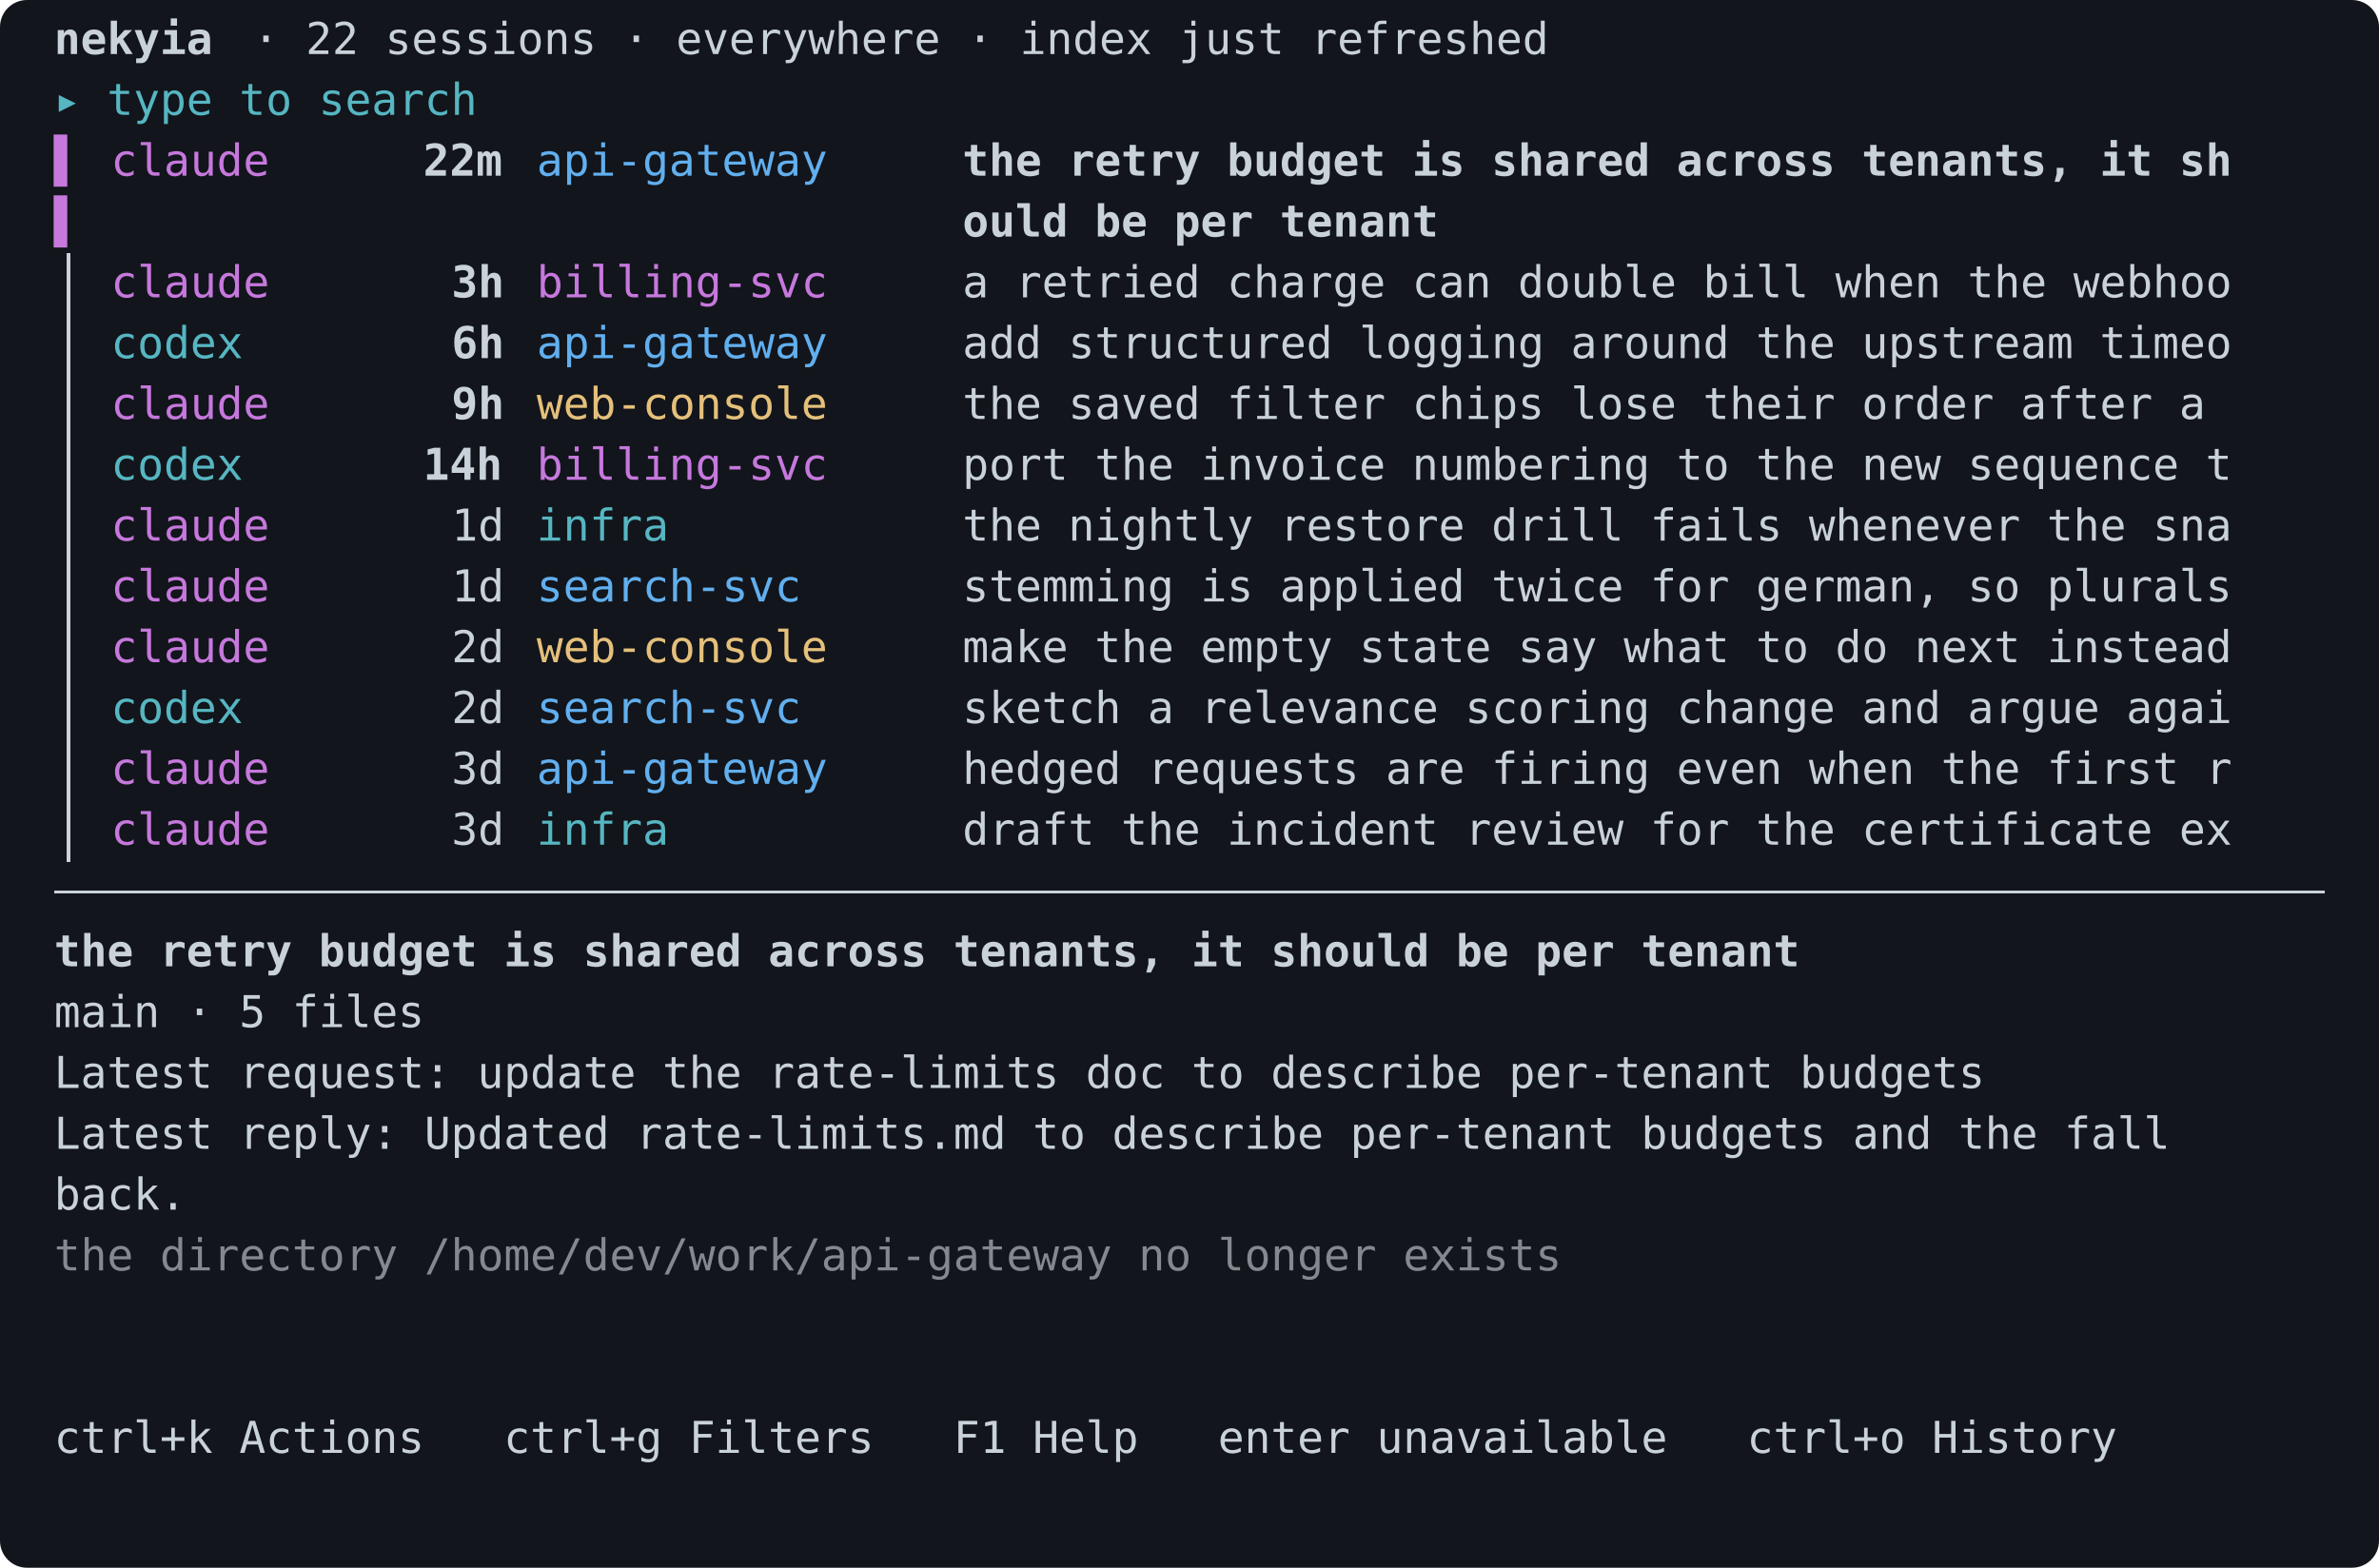
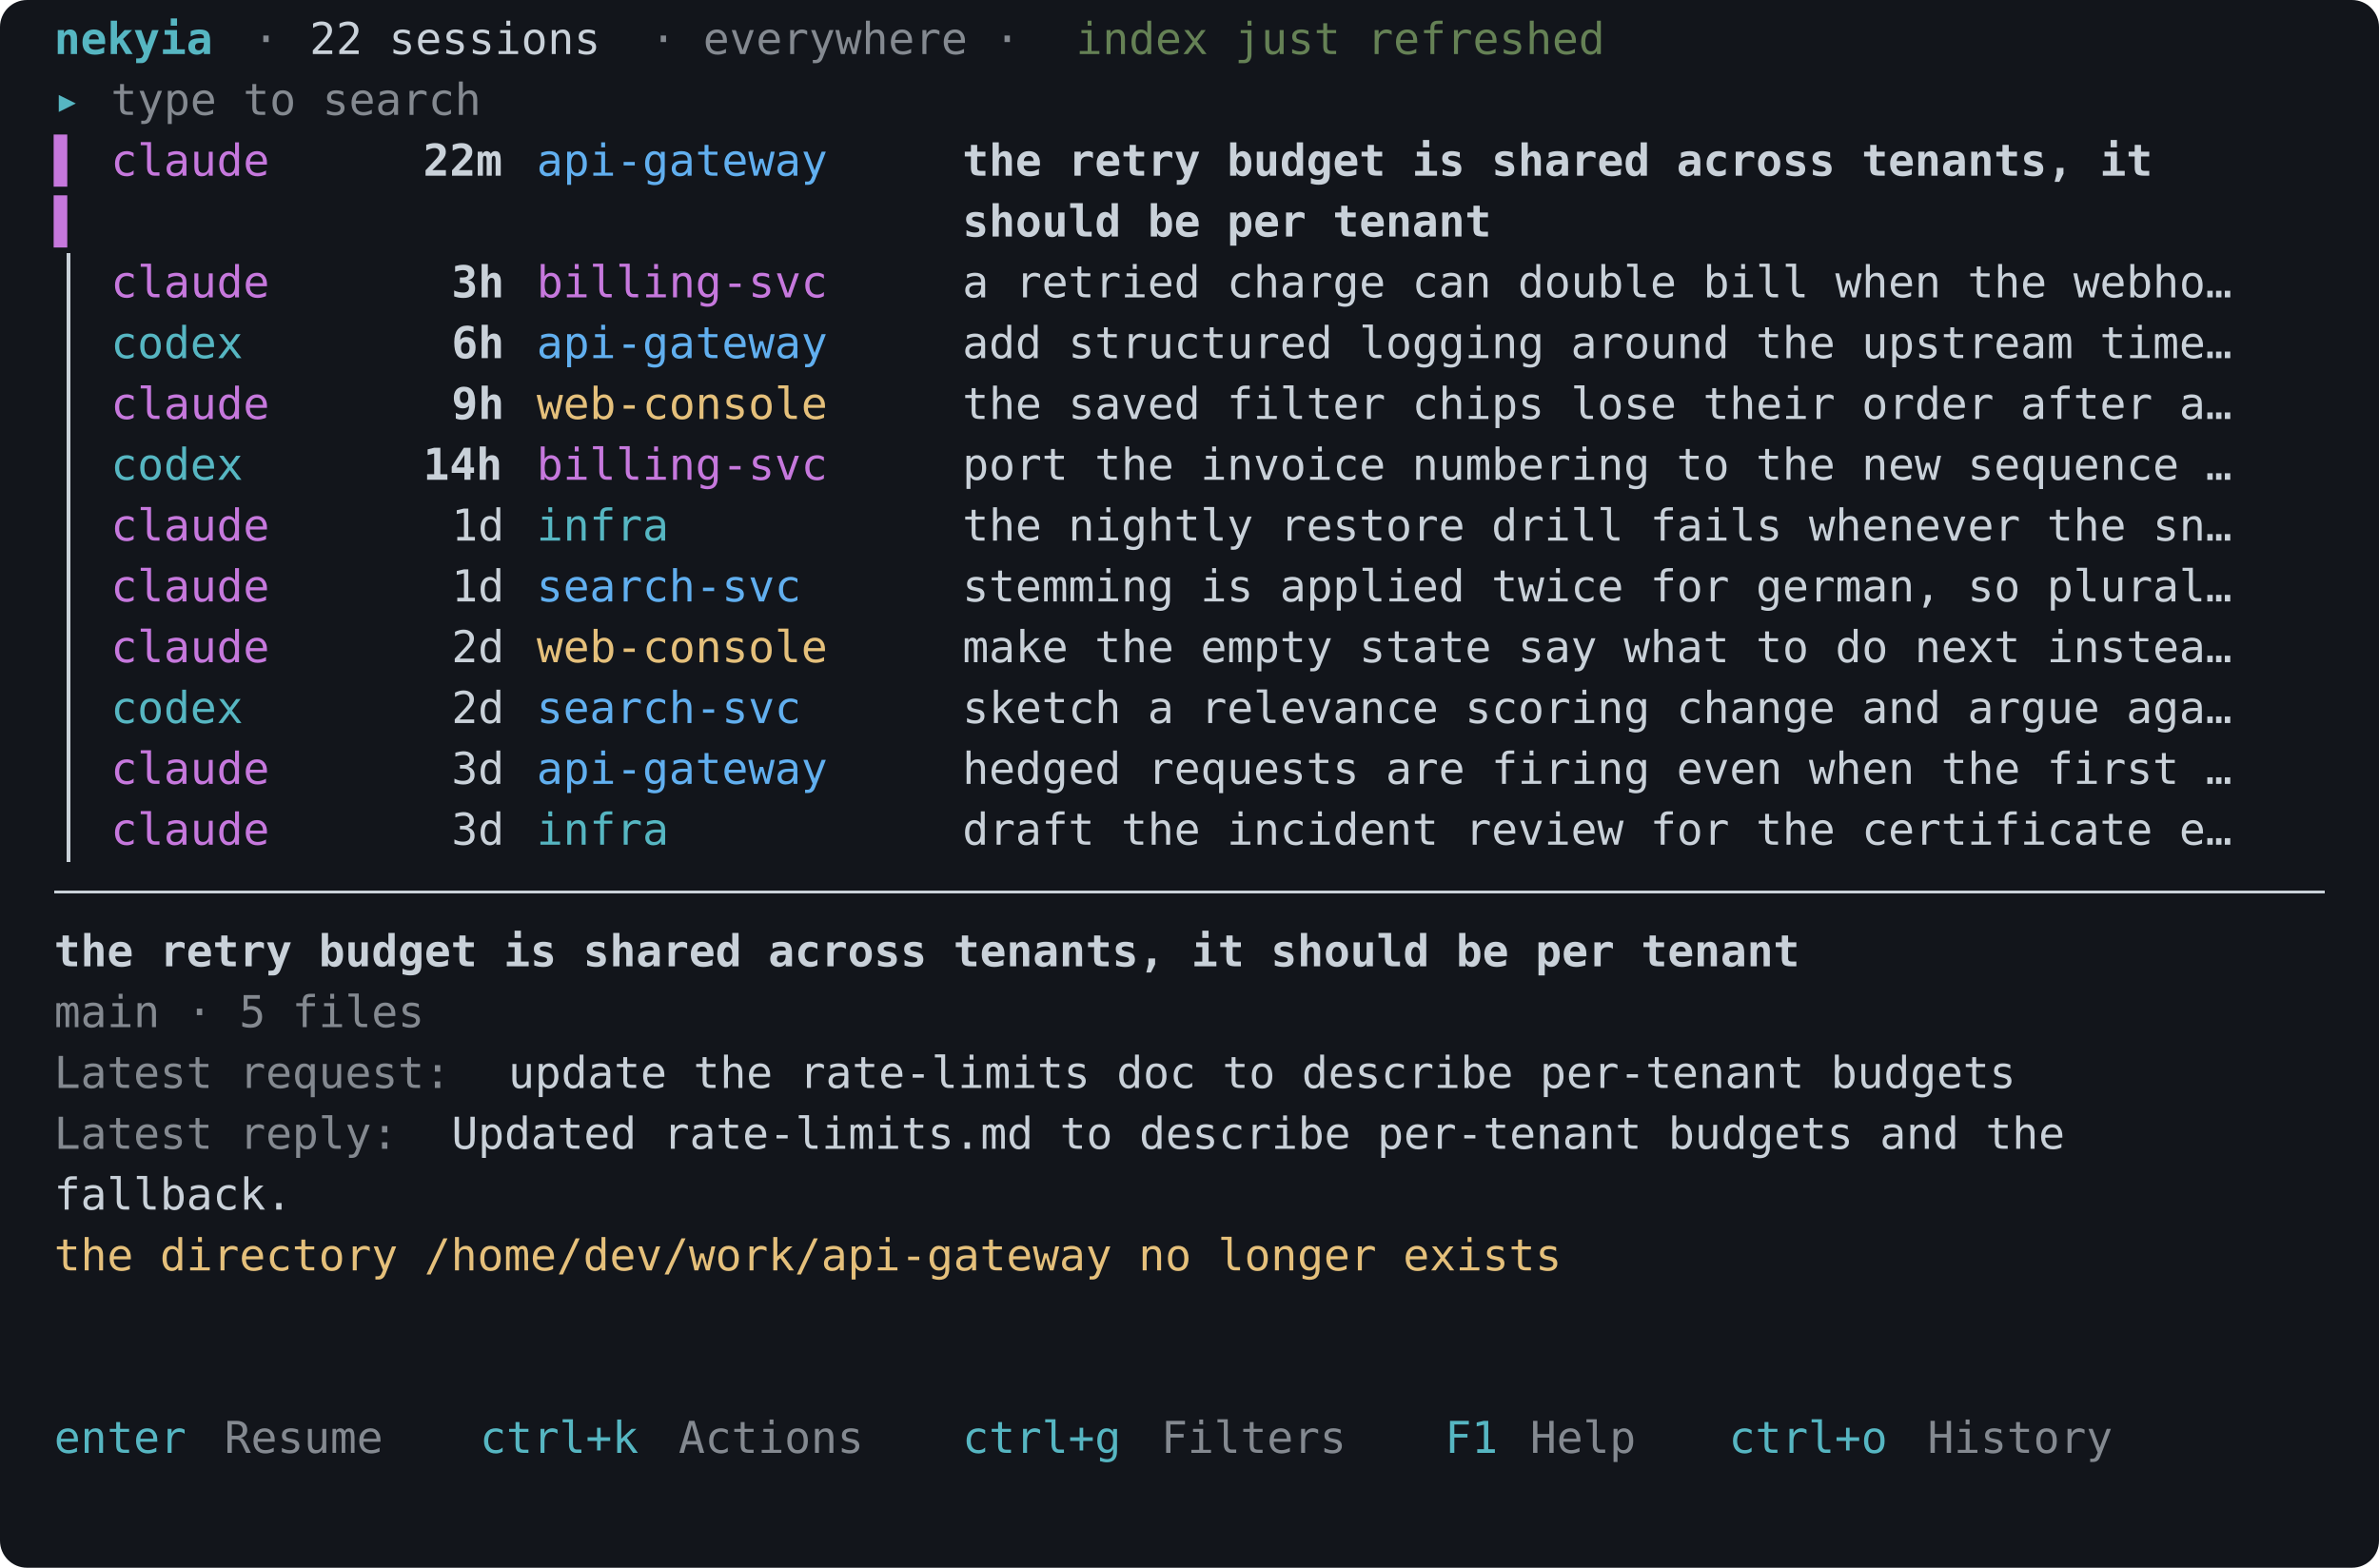
<svg xmlns="http://www.w3.org/2000/svg" width="704" height="464" viewBox="0 0 704 464" font-family="ui-monospace, SFMono-Regular, Menlo, Consolas, 'DejaVu Sans Mono', monospace" font-size="13">
  <rect width="704" height="464" rx="8" fill="#12151b" />
-   <text x="16.0" y="16.0" fill="#c9d1d9" font-weight="600" textLength="50.4" lengthAdjust="spacingAndGlyphs" xml:space="preserve">nekyia</text>
-   <text x="74.8" y="16.0" fill="#c9d1d9" textLength="411.6" lengthAdjust="spacingAndGlyphs" xml:space="preserve">· 22 sessions · everywhere · index just refreshed</text>
-   <text x="16.0" y="34.0" fill="#56b6c2" textLength="134.4" lengthAdjust="spacingAndGlyphs" xml:space="preserve">▸ type to search</text>
+   <text x="16.0" y="16.0" fill="#56b6c2" font-weight="600" textLength="50.4" lengthAdjust="spacingAndGlyphs" xml:space="preserve">nekyia</text>
+   <text x="74.8" y="16.0" fill="#c9d1d9" opacity="0.62" textLength="8.4" lengthAdjust="spacingAndGlyphs" xml:space="preserve">·</text>
+   <text x="91.6" y="16.0" fill="#c9d1d9" textLength="92.4" lengthAdjust="spacingAndGlyphs" xml:space="preserve">22 sessions</text>
+   <text x="192.4" y="16.0" fill="#c9d1d9" opacity="0.62" textLength="117.6" lengthAdjust="spacingAndGlyphs" xml:space="preserve">· everywhere ·</text>
+   <text x="318.4" y="16.0" fill="#98c379" opacity="0.62" textLength="168.0" lengthAdjust="spacingAndGlyphs" xml:space="preserve">index just refreshed</text>
+   <text x="16.0" y="34.0" fill="#56b6c2" font-weight="600" textLength="8.4" lengthAdjust="spacingAndGlyphs" xml:space="preserve">▸</text>
+   <text x="32.8" y="34.0" fill="#c9d1d9" opacity="0.62" textLength="117.6" lengthAdjust="spacingAndGlyphs" xml:space="preserve">type to search</text>
  <text x="16.0" y="52.0" fill="#c678dd" textLength="8.4" lengthAdjust="spacingAndGlyphs" xml:space="preserve">▌</text>
  <text x="32.8" y="52.0" fill="#c678dd" textLength="50.4" lengthAdjust="spacingAndGlyphs" xml:space="preserve">claude</text>
  <text x="125.2" y="52.0" fill="#c9d1d9" font-weight="600" textLength="25.2" lengthAdjust="spacingAndGlyphs" xml:space="preserve">22m</text>
  <text x="158.8" y="52.0" fill="#61afef" textLength="92.4" lengthAdjust="spacingAndGlyphs" xml:space="preserve">api-gateway</text>
-   <text x="284.8" y="52.0" fill="#c9d1d9" font-weight="600" textLength="403.2" lengthAdjust="spacingAndGlyphs" xml:space="preserve">the retry budget is shared across tenants, it sh</text>
+   <text x="284.8" y="52.0" fill="#c9d1d9" font-weight="600" textLength="378.0" lengthAdjust="spacingAndGlyphs" xml:space="preserve">the retry budget is shared across tenants, it</text>
  <text x="16.0" y="70.0" fill="#c678dd" textLength="8.4" lengthAdjust="spacingAndGlyphs" xml:space="preserve">▌</text>
-   <text x="284.8" y="70.0" fill="#c9d1d9" font-weight="600" textLength="151.2" lengthAdjust="spacingAndGlyphs" xml:space="preserve">ould be per tenant</text>
+   <text x="284.8" y="70.0" fill="#c9d1d9" font-weight="600" textLength="168.0" lengthAdjust="spacingAndGlyphs" xml:space="preserve">should be per tenant</text>
  <line x1="20.2" y1="75.0" x2="20.2" y2="84.0" stroke="#c9d1d9" stroke-width="1" shape-rendering="crispEdges" />
  <line x1="20.2" y1="84.0" x2="20.2" y2="93.0" stroke="#c9d1d9" stroke-width="1" shape-rendering="crispEdges" />
  <text x="32.8" y="88.0" fill="#c678dd" textLength="50.4" lengthAdjust="spacingAndGlyphs" xml:space="preserve">claude</text>
  <text x="133.6" y="88.0" fill="#c9d1d9" font-weight="600" textLength="16.8" lengthAdjust="spacingAndGlyphs" xml:space="preserve">3h</text>
  <text x="158.8" y="88.0" fill="#c678dd" textLength="92.4" lengthAdjust="spacingAndGlyphs" xml:space="preserve">billing-svc</text>
-   <text x="284.8" y="88.0" fill="#c9d1d9" textLength="403.2" lengthAdjust="spacingAndGlyphs" xml:space="preserve">a retried charge can double bill when the webhoo</text>
+   <text x="284.8" y="88.0" fill="#c9d1d9" textLength="403.2" lengthAdjust="spacingAndGlyphs" xml:space="preserve">a retried charge can double bill when the webho…</text>
  <line x1="20.2" y1="93.0" x2="20.2" y2="102.0" stroke="#c9d1d9" stroke-width="1" shape-rendering="crispEdges" />
  <line x1="20.2" y1="102.0" x2="20.2" y2="111.0" stroke="#c9d1d9" stroke-width="1" shape-rendering="crispEdges" />
  <text x="32.8" y="106.0" fill="#56b6c2" textLength="42.0" lengthAdjust="spacingAndGlyphs" xml:space="preserve">codex</text>
  <text x="133.6" y="106.0" fill="#c9d1d9" font-weight="600" textLength="16.8" lengthAdjust="spacingAndGlyphs" xml:space="preserve">6h</text>
  <text x="158.8" y="106.0" fill="#61afef" textLength="92.4" lengthAdjust="spacingAndGlyphs" xml:space="preserve">api-gateway</text>
-   <text x="284.8" y="106.0" fill="#c9d1d9" textLength="403.2" lengthAdjust="spacingAndGlyphs" xml:space="preserve">add structured logging around the upstream timeo</text>
+   <text x="284.8" y="106.0" fill="#c9d1d9" textLength="403.2" lengthAdjust="spacingAndGlyphs" xml:space="preserve">add structured logging around the upstream time…</text>
  <line x1="20.2" y1="111.0" x2="20.2" y2="120.0" stroke="#c9d1d9" stroke-width="1" shape-rendering="crispEdges" />
  <line x1="20.2" y1="120.0" x2="20.2" y2="129.0" stroke="#c9d1d9" stroke-width="1" shape-rendering="crispEdges" />
  <text x="32.8" y="124.0" fill="#c678dd" textLength="50.4" lengthAdjust="spacingAndGlyphs" xml:space="preserve">claude</text>
  <text x="133.6" y="124.0" fill="#c9d1d9" font-weight="600" textLength="16.8" lengthAdjust="spacingAndGlyphs" xml:space="preserve">9h</text>
  <text x="158.8" y="124.0" fill="#e5c07b" textLength="92.4" lengthAdjust="spacingAndGlyphs" xml:space="preserve">web-console</text>
-   <text x="284.8" y="124.0" fill="#c9d1d9" textLength="394.8" lengthAdjust="spacingAndGlyphs" xml:space="preserve">the saved filter chips lose their order after a</text>
+   <text x="284.8" y="124.0" fill="#c9d1d9" textLength="403.2" lengthAdjust="spacingAndGlyphs" xml:space="preserve">the saved filter chips lose their order after a…</text>
  <line x1="20.2" y1="129.0" x2="20.2" y2="138.0" stroke="#c9d1d9" stroke-width="1" shape-rendering="crispEdges" />
  <line x1="20.2" y1="138.0" x2="20.2" y2="147.0" stroke="#c9d1d9" stroke-width="1" shape-rendering="crispEdges" />
  <text x="32.8" y="142.0" fill="#56b6c2" textLength="42.0" lengthAdjust="spacingAndGlyphs" xml:space="preserve">codex</text>
  <text x="125.2" y="142.0" fill="#c9d1d9" font-weight="600" textLength="25.2" lengthAdjust="spacingAndGlyphs" xml:space="preserve">14h</text>
  <text x="158.8" y="142.0" fill="#c678dd" textLength="92.4" lengthAdjust="spacingAndGlyphs" xml:space="preserve">billing-svc</text>
-   <text x="284.8" y="142.0" fill="#c9d1d9" textLength="403.2" lengthAdjust="spacingAndGlyphs" xml:space="preserve">port the invoice numbering to the new sequence t</text>
+   <text x="284.8" y="142.0" fill="#c9d1d9" textLength="403.2" lengthAdjust="spacingAndGlyphs" xml:space="preserve">port the invoice numbering to the new sequence …</text>
  <line x1="20.2" y1="147.0" x2="20.2" y2="156.0" stroke="#c9d1d9" stroke-width="1" shape-rendering="crispEdges" />
  <line x1="20.2" y1="156.0" x2="20.2" y2="165.0" stroke="#c9d1d9" stroke-width="1" shape-rendering="crispEdges" />
  <text x="32.8" y="160.0" fill="#c678dd" textLength="50.4" lengthAdjust="spacingAndGlyphs" xml:space="preserve">claude</text>
  <text x="133.6" y="160.0" fill="#c9d1d9" textLength="16.8" lengthAdjust="spacingAndGlyphs" xml:space="preserve">1d</text>
  <text x="158.8" y="160.0" fill="#56b6c2" textLength="42.0" lengthAdjust="spacingAndGlyphs" xml:space="preserve">infra</text>
-   <text x="284.8" y="160.0" fill="#c9d1d9" textLength="403.2" lengthAdjust="spacingAndGlyphs" xml:space="preserve">the nightly restore drill fails whenever the sna</text>
+   <text x="284.8" y="160.0" fill="#c9d1d9" textLength="403.2" lengthAdjust="spacingAndGlyphs" xml:space="preserve">the nightly restore drill fails whenever the sn…</text>
  <line x1="20.2" y1="165.0" x2="20.2" y2="174.0" stroke="#c9d1d9" stroke-width="1" shape-rendering="crispEdges" />
  <line x1="20.2" y1="174.0" x2="20.2" y2="183.0" stroke="#c9d1d9" stroke-width="1" shape-rendering="crispEdges" />
  <text x="32.8" y="178.0" fill="#c678dd" textLength="50.4" lengthAdjust="spacingAndGlyphs" xml:space="preserve">claude</text>
  <text x="133.6" y="178.0" fill="#c9d1d9" textLength="16.8" lengthAdjust="spacingAndGlyphs" xml:space="preserve">1d</text>
  <text x="158.8" y="178.0" fill="#61afef" textLength="84.0" lengthAdjust="spacingAndGlyphs" xml:space="preserve">search-svc</text>
-   <text x="284.8" y="178.0" fill="#c9d1d9" textLength="403.2" lengthAdjust="spacingAndGlyphs" xml:space="preserve">stemming is applied twice for german, so plurals</text>
+   <text x="284.8" y="178.0" fill="#c9d1d9" textLength="403.2" lengthAdjust="spacingAndGlyphs" xml:space="preserve">stemming is applied twice for german, so plural…</text>
  <line x1="20.2" y1="183.0" x2="20.2" y2="192.0" stroke="#c9d1d9" stroke-width="1" shape-rendering="crispEdges" />
  <line x1="20.2" y1="192.0" x2="20.2" y2="201.0" stroke="#c9d1d9" stroke-width="1" shape-rendering="crispEdges" />
  <text x="32.8" y="196.0" fill="#c678dd" textLength="50.4" lengthAdjust="spacingAndGlyphs" xml:space="preserve">claude</text>
  <text x="133.6" y="196.0" fill="#c9d1d9" textLength="16.8" lengthAdjust="spacingAndGlyphs" xml:space="preserve">2d</text>
  <text x="158.8" y="196.0" fill="#e5c07b" textLength="92.4" lengthAdjust="spacingAndGlyphs" xml:space="preserve">web-console</text>
-   <text x="284.8" y="196.0" fill="#c9d1d9" textLength="403.2" lengthAdjust="spacingAndGlyphs" xml:space="preserve">make the empty state say what to do next instead</text>
+   <text x="284.8" y="196.0" fill="#c9d1d9" textLength="403.2" lengthAdjust="spacingAndGlyphs" xml:space="preserve">make the empty state say what to do next instea…</text>
  <line x1="20.2" y1="201.0" x2="20.2" y2="210.0" stroke="#c9d1d9" stroke-width="1" shape-rendering="crispEdges" />
  <line x1="20.2" y1="210.0" x2="20.2" y2="219.0" stroke="#c9d1d9" stroke-width="1" shape-rendering="crispEdges" />
  <text x="32.8" y="214.0" fill="#56b6c2" textLength="42.0" lengthAdjust="spacingAndGlyphs" xml:space="preserve">codex</text>
  <text x="133.6" y="214.0" fill="#c9d1d9" textLength="16.8" lengthAdjust="spacingAndGlyphs" xml:space="preserve">2d</text>
  <text x="158.8" y="214.0" fill="#61afef" textLength="84.0" lengthAdjust="spacingAndGlyphs" xml:space="preserve">search-svc</text>
-   <text x="284.8" y="214.0" fill="#c9d1d9" textLength="403.2" lengthAdjust="spacingAndGlyphs" xml:space="preserve">sketch a relevance scoring change and argue agai</text>
+   <text x="284.8" y="214.0" fill="#c9d1d9" textLength="403.2" lengthAdjust="spacingAndGlyphs" xml:space="preserve">sketch a relevance scoring change and argue aga…</text>
  <line x1="20.2" y1="219.0" x2="20.2" y2="228.0" stroke="#c9d1d9" stroke-width="1" shape-rendering="crispEdges" />
  <line x1="20.2" y1="228.0" x2="20.2" y2="237.0" stroke="#c9d1d9" stroke-width="1" shape-rendering="crispEdges" />
  <text x="32.8" y="232.0" fill="#c678dd" textLength="50.4" lengthAdjust="spacingAndGlyphs" xml:space="preserve">claude</text>
  <text x="133.6" y="232.0" fill="#c9d1d9" textLength="16.8" lengthAdjust="spacingAndGlyphs" xml:space="preserve">3d</text>
  <text x="158.8" y="232.0" fill="#61afef" textLength="92.4" lengthAdjust="spacingAndGlyphs" xml:space="preserve">api-gateway</text>
-   <text x="284.8" y="232.0" fill="#c9d1d9" textLength="403.2" lengthAdjust="spacingAndGlyphs" xml:space="preserve">hedged requests are firing even when the first r</text>
+   <text x="284.8" y="232.0" fill="#c9d1d9" textLength="403.2" lengthAdjust="spacingAndGlyphs" xml:space="preserve">hedged requests are firing even when the first …</text>
  <line x1="20.2" y1="237.0" x2="20.2" y2="246.0" stroke="#c9d1d9" stroke-width="1" shape-rendering="crispEdges" />
  <line x1="20.2" y1="246.0" x2="20.2" y2="255.0" stroke="#c9d1d9" stroke-width="1" shape-rendering="crispEdges" />
  <text x="32.8" y="250.0" fill="#c678dd" textLength="50.4" lengthAdjust="spacingAndGlyphs" xml:space="preserve">claude</text>
  <text x="133.6" y="250.0" fill="#c9d1d9" textLength="16.8" lengthAdjust="spacingAndGlyphs" xml:space="preserve">3d</text>
  <text x="158.8" y="250.0" fill="#56b6c2" textLength="42.0" lengthAdjust="spacingAndGlyphs" xml:space="preserve">infra</text>
-   <text x="284.8" y="250.0" fill="#c9d1d9" textLength="403.2" lengthAdjust="spacingAndGlyphs" xml:space="preserve">draft the incident review for the certificate ex</text>
+   <text x="284.8" y="250.0" fill="#c9d1d9" textLength="403.2" lengthAdjust="spacingAndGlyphs" xml:space="preserve">draft the incident review for the certificate e…</text>
  <line x1="16.0" y1="264.0" x2="20.2" y2="264.0" stroke="#c9d1d9" stroke-width="1" shape-rendering="crispEdges" />
  <line x1="20.2" y1="264.0" x2="24.4" y2="264.0" stroke="#c9d1d9" stroke-width="1" shape-rendering="crispEdges" />
  <line x1="24.4" y1="264.0" x2="28.6" y2="264.0" stroke="#c9d1d9" stroke-width="1" shape-rendering="crispEdges" />
  <line x1="28.6" y1="264.0" x2="32.8" y2="264.0" stroke="#c9d1d9" stroke-width="1" shape-rendering="crispEdges" />
  <line x1="32.8" y1="264.0" x2="37.0" y2="264.0" stroke="#c9d1d9" stroke-width="1" shape-rendering="crispEdges" />
  <line x1="37.0" y1="264.0" x2="41.2" y2="264.0" stroke="#c9d1d9" stroke-width="1" shape-rendering="crispEdges" />
  <line x1="41.2" y1="264.0" x2="45.4" y2="264.0" stroke="#c9d1d9" stroke-width="1" shape-rendering="crispEdges" />
  <line x1="45.4" y1="264.0" x2="49.6" y2="264.0" stroke="#c9d1d9" stroke-width="1" shape-rendering="crispEdges" />
  <line x1="49.6" y1="264.0" x2="53.8" y2="264.0" stroke="#c9d1d9" stroke-width="1" shape-rendering="crispEdges" />
  <line x1="53.8" y1="264.0" x2="58.0" y2="264.0" stroke="#c9d1d9" stroke-width="1" shape-rendering="crispEdges" />
  <line x1="58.0" y1="264.0" x2="62.2" y2="264.0" stroke="#c9d1d9" stroke-width="1" shape-rendering="crispEdges" />
  <line x1="62.2" y1="264.0" x2="66.4" y2="264.0" stroke="#c9d1d9" stroke-width="1" shape-rendering="crispEdges" />
  <line x1="66.4" y1="264.0" x2="70.6" y2="264.0" stroke="#c9d1d9" stroke-width="1" shape-rendering="crispEdges" />
  <line x1="70.6" y1="264.0" x2="74.8" y2="264.0" stroke="#c9d1d9" stroke-width="1" shape-rendering="crispEdges" />
  <line x1="74.8" y1="264.0" x2="79.0" y2="264.0" stroke="#c9d1d9" stroke-width="1" shape-rendering="crispEdges" />
  <line x1="79.0" y1="264.0" x2="83.2" y2="264.0" stroke="#c9d1d9" stroke-width="1" shape-rendering="crispEdges" />
  <line x1="83.2" y1="264.0" x2="87.4" y2="264.0" stroke="#c9d1d9" stroke-width="1" shape-rendering="crispEdges" />
  <line x1="87.4" y1="264.0" x2="91.6" y2="264.0" stroke="#c9d1d9" stroke-width="1" shape-rendering="crispEdges" />
  <line x1="91.6" y1="264.0" x2="95.8" y2="264.0" stroke="#c9d1d9" stroke-width="1" shape-rendering="crispEdges" />
  <line x1="95.8" y1="264.0" x2="100.0" y2="264.0" stroke="#c9d1d9" stroke-width="1" shape-rendering="crispEdges" />
  <line x1="100.0" y1="264.0" x2="104.2" y2="264.0" stroke="#c9d1d9" stroke-width="1" shape-rendering="crispEdges" />
  <line x1="104.2" y1="264.0" x2="108.4" y2="264.0" stroke="#c9d1d9" stroke-width="1" shape-rendering="crispEdges" />
  <line x1="108.4" y1="264.0" x2="112.6" y2="264.0" stroke="#c9d1d9" stroke-width="1" shape-rendering="crispEdges" />
  <line x1="112.6" y1="264.0" x2="116.8" y2="264.0" stroke="#c9d1d9" stroke-width="1" shape-rendering="crispEdges" />
  <line x1="116.8" y1="264.0" x2="121.0" y2="264.0" stroke="#c9d1d9" stroke-width="1" shape-rendering="crispEdges" />
  <line x1="121.0" y1="264.0" x2="125.2" y2="264.0" stroke="#c9d1d9" stroke-width="1" shape-rendering="crispEdges" />
  <line x1="125.2" y1="264.0" x2="129.4" y2="264.0" stroke="#c9d1d9" stroke-width="1" shape-rendering="crispEdges" />
  <line x1="129.4" y1="264.0" x2="133.6" y2="264.0" stroke="#c9d1d9" stroke-width="1" shape-rendering="crispEdges" />
  <line x1="133.6" y1="264.0" x2="137.8" y2="264.0" stroke="#c9d1d9" stroke-width="1" shape-rendering="crispEdges" />
  <line x1="137.8" y1="264.0" x2="142.0" y2="264.0" stroke="#c9d1d9" stroke-width="1" shape-rendering="crispEdges" />
  <line x1="142.0" y1="264.0" x2="146.2" y2="264.0" stroke="#c9d1d9" stroke-width="1" shape-rendering="crispEdges" />
  <line x1="146.2" y1="264.0" x2="150.4" y2="264.0" stroke="#c9d1d9" stroke-width="1" shape-rendering="crispEdges" />
  <line x1="150.4" y1="264.0" x2="154.6" y2="264.0" stroke="#c9d1d9" stroke-width="1" shape-rendering="crispEdges" />
  <line x1="154.6" y1="264.0" x2="158.8" y2="264.0" stroke="#c9d1d9" stroke-width="1" shape-rendering="crispEdges" />
  <line x1="158.8" y1="264.0" x2="163.0" y2="264.0" stroke="#c9d1d9" stroke-width="1" shape-rendering="crispEdges" />
  <line x1="163.0" y1="264.0" x2="167.2" y2="264.0" stroke="#c9d1d9" stroke-width="1" shape-rendering="crispEdges" />
  <line x1="167.2" y1="264.0" x2="171.4" y2="264.0" stroke="#c9d1d9" stroke-width="1" shape-rendering="crispEdges" />
  <line x1="171.4" y1="264.0" x2="175.6" y2="264.0" stroke="#c9d1d9" stroke-width="1" shape-rendering="crispEdges" />
  <line x1="175.6" y1="264.0" x2="179.8" y2="264.0" stroke="#c9d1d9" stroke-width="1" shape-rendering="crispEdges" />
  <line x1="179.8" y1="264.0" x2="184.0" y2="264.0" stroke="#c9d1d9" stroke-width="1" shape-rendering="crispEdges" />
  <line x1="184.0" y1="264.0" x2="188.2" y2="264.0" stroke="#c9d1d9" stroke-width="1" shape-rendering="crispEdges" />
  <line x1="188.2" y1="264.0" x2="192.4" y2="264.0" stroke="#c9d1d9" stroke-width="1" shape-rendering="crispEdges" />
  <line x1="192.4" y1="264.0" x2="196.6" y2="264.0" stroke="#c9d1d9" stroke-width="1" shape-rendering="crispEdges" />
  <line x1="196.6" y1="264.0" x2="200.8" y2="264.0" stroke="#c9d1d9" stroke-width="1" shape-rendering="crispEdges" />
  <line x1="200.8" y1="264.0" x2="205.0" y2="264.0" stroke="#c9d1d9" stroke-width="1" shape-rendering="crispEdges" />
  <line x1="205.0" y1="264.0" x2="209.2" y2="264.0" stroke="#c9d1d9" stroke-width="1" shape-rendering="crispEdges" />
  <line x1="209.2" y1="264.0" x2="213.4" y2="264.0" stroke="#c9d1d9" stroke-width="1" shape-rendering="crispEdges" />
  <line x1="213.4" y1="264.0" x2="217.6" y2="264.0" stroke="#c9d1d9" stroke-width="1" shape-rendering="crispEdges" />
  <line x1="217.6" y1="264.0" x2="221.8" y2="264.0" stroke="#c9d1d9" stroke-width="1" shape-rendering="crispEdges" />
  <line x1="221.8" y1="264.0" x2="226.0" y2="264.0" stroke="#c9d1d9" stroke-width="1" shape-rendering="crispEdges" />
  <line x1="226.0" y1="264.0" x2="230.2" y2="264.0" stroke="#c9d1d9" stroke-width="1" shape-rendering="crispEdges" />
  <line x1="230.2" y1="264.0" x2="234.4" y2="264.0" stroke="#c9d1d9" stroke-width="1" shape-rendering="crispEdges" />
  <line x1="234.4" y1="264.0" x2="238.6" y2="264.0" stroke="#c9d1d9" stroke-width="1" shape-rendering="crispEdges" />
  <line x1="238.6" y1="264.0" x2="242.8" y2="264.0" stroke="#c9d1d9" stroke-width="1" shape-rendering="crispEdges" />
  <line x1="242.8" y1="264.0" x2="247.0" y2="264.0" stroke="#c9d1d9" stroke-width="1" shape-rendering="crispEdges" />
  <line x1="247.0" y1="264.0" x2="251.2" y2="264.0" stroke="#c9d1d9" stroke-width="1" shape-rendering="crispEdges" />
  <line x1="251.2" y1="264.0" x2="255.4" y2="264.0" stroke="#c9d1d9" stroke-width="1" shape-rendering="crispEdges" />
  <line x1="255.4" y1="264.0" x2="259.6" y2="264.0" stroke="#c9d1d9" stroke-width="1" shape-rendering="crispEdges" />
  <line x1="259.6" y1="264.0" x2="263.8" y2="264.0" stroke="#c9d1d9" stroke-width="1" shape-rendering="crispEdges" />
  <line x1="263.8" y1="264.0" x2="268.0" y2="264.0" stroke="#c9d1d9" stroke-width="1" shape-rendering="crispEdges" />
  <line x1="268.0" y1="264.0" x2="272.2" y2="264.0" stroke="#c9d1d9" stroke-width="1" shape-rendering="crispEdges" />
  <line x1="272.2" y1="264.0" x2="276.4" y2="264.0" stroke="#c9d1d9" stroke-width="1" shape-rendering="crispEdges" />
  <line x1="276.4" y1="264.0" x2="280.6" y2="264.0" stroke="#c9d1d9" stroke-width="1" shape-rendering="crispEdges" />
  <line x1="280.6" y1="264.0" x2="284.8" y2="264.0" stroke="#c9d1d9" stroke-width="1" shape-rendering="crispEdges" />
  <line x1="284.8" y1="264.0" x2="289.0" y2="264.0" stroke="#c9d1d9" stroke-width="1" shape-rendering="crispEdges" />
  <line x1="289.0" y1="264.0" x2="293.2" y2="264.0" stroke="#c9d1d9" stroke-width="1" shape-rendering="crispEdges" />
  <line x1="293.2" y1="264.0" x2="297.4" y2="264.0" stroke="#c9d1d9" stroke-width="1" shape-rendering="crispEdges" />
  <line x1="297.4" y1="264.0" x2="301.6" y2="264.0" stroke="#c9d1d9" stroke-width="1" shape-rendering="crispEdges" />
  <line x1="301.6" y1="264.0" x2="305.8" y2="264.0" stroke="#c9d1d9" stroke-width="1" shape-rendering="crispEdges" />
  <line x1="305.8" y1="264.0" x2="310.0" y2="264.0" stroke="#c9d1d9" stroke-width="1" shape-rendering="crispEdges" />
  <line x1="310.0" y1="264.0" x2="314.2" y2="264.0" stroke="#c9d1d9" stroke-width="1" shape-rendering="crispEdges" />
  <line x1="314.2" y1="264.0" x2="318.4" y2="264.0" stroke="#c9d1d9" stroke-width="1" shape-rendering="crispEdges" />
  <line x1="318.4" y1="264.0" x2="322.6" y2="264.0" stroke="#c9d1d9" stroke-width="1" shape-rendering="crispEdges" />
  <line x1="322.6" y1="264.0" x2="326.8" y2="264.0" stroke="#c9d1d9" stroke-width="1" shape-rendering="crispEdges" />
  <line x1="326.8" y1="264.0" x2="331.0" y2="264.0" stroke="#c9d1d9" stroke-width="1" shape-rendering="crispEdges" />
  <line x1="331.0" y1="264.0" x2="335.2" y2="264.0" stroke="#c9d1d9" stroke-width="1" shape-rendering="crispEdges" />
  <line x1="335.2" y1="264.0" x2="339.4" y2="264.0" stroke="#c9d1d9" stroke-width="1" shape-rendering="crispEdges" />
  <line x1="339.4" y1="264.0" x2="343.6" y2="264.0" stroke="#c9d1d9" stroke-width="1" shape-rendering="crispEdges" />
  <line x1="343.6" y1="264.0" x2="347.8" y2="264.0" stroke="#c9d1d9" stroke-width="1" shape-rendering="crispEdges" />
  <line x1="347.8" y1="264.0" x2="352.0" y2="264.0" stroke="#c9d1d9" stroke-width="1" shape-rendering="crispEdges" />
  <line x1="352.0" y1="264.0" x2="356.2" y2="264.0" stroke="#c9d1d9" stroke-width="1" shape-rendering="crispEdges" />
  <line x1="356.2" y1="264.0" x2="360.4" y2="264.0" stroke="#c9d1d9" stroke-width="1" shape-rendering="crispEdges" />
  <line x1="360.4" y1="264.0" x2="364.6" y2="264.0" stroke="#c9d1d9" stroke-width="1" shape-rendering="crispEdges" />
  <line x1="364.6" y1="264.0" x2="368.8" y2="264.0" stroke="#c9d1d9" stroke-width="1" shape-rendering="crispEdges" />
  <line x1="368.8" y1="264.0" x2="373.0" y2="264.0" stroke="#c9d1d9" stroke-width="1" shape-rendering="crispEdges" />
  <line x1="373.0" y1="264.0" x2="377.2" y2="264.0" stroke="#c9d1d9" stroke-width="1" shape-rendering="crispEdges" />
  <line x1="377.2" y1="264.0" x2="381.4" y2="264.0" stroke="#c9d1d9" stroke-width="1" shape-rendering="crispEdges" />
  <line x1="381.4" y1="264.0" x2="385.6" y2="264.0" stroke="#c9d1d9" stroke-width="1" shape-rendering="crispEdges" />
  <line x1="385.6" y1="264.0" x2="389.8" y2="264.0" stroke="#c9d1d9" stroke-width="1" shape-rendering="crispEdges" />
  <line x1="389.8" y1="264.0" x2="394.0" y2="264.0" stroke="#c9d1d9" stroke-width="1" shape-rendering="crispEdges" />
  <line x1="394.0" y1="264.0" x2="398.2" y2="264.0" stroke="#c9d1d9" stroke-width="1" shape-rendering="crispEdges" />
  <line x1="398.2" y1="264.0" x2="402.4" y2="264.0" stroke="#c9d1d9" stroke-width="1" shape-rendering="crispEdges" />
  <line x1="402.4" y1="264.0" x2="406.6" y2="264.0" stroke="#c9d1d9" stroke-width="1" shape-rendering="crispEdges" />
  <line x1="406.6" y1="264.0" x2="410.8" y2="264.0" stroke="#c9d1d9" stroke-width="1" shape-rendering="crispEdges" />
  <line x1="410.8" y1="264.0" x2="415.0" y2="264.0" stroke="#c9d1d9" stroke-width="1" shape-rendering="crispEdges" />
  <line x1="415.0" y1="264.0" x2="419.2" y2="264.0" stroke="#c9d1d9" stroke-width="1" shape-rendering="crispEdges" />
  <line x1="419.2" y1="264.0" x2="423.4" y2="264.0" stroke="#c9d1d9" stroke-width="1" shape-rendering="crispEdges" />
  <line x1="423.4" y1="264.0" x2="427.6" y2="264.0" stroke="#c9d1d9" stroke-width="1" shape-rendering="crispEdges" />
  <line x1="427.6" y1="264.0" x2="431.8" y2="264.0" stroke="#c9d1d9" stroke-width="1" shape-rendering="crispEdges" />
  <line x1="431.8" y1="264.0" x2="436.0" y2="264.0" stroke="#c9d1d9" stroke-width="1" shape-rendering="crispEdges" />
  <line x1="436.0" y1="264.0" x2="440.2" y2="264.0" stroke="#c9d1d9" stroke-width="1" shape-rendering="crispEdges" />
  <line x1="440.2" y1="264.0" x2="444.4" y2="264.0" stroke="#c9d1d9" stroke-width="1" shape-rendering="crispEdges" />
  <line x1="444.4" y1="264.0" x2="448.6" y2="264.0" stroke="#c9d1d9" stroke-width="1" shape-rendering="crispEdges" />
  <line x1="448.6" y1="264.0" x2="452.8" y2="264.0" stroke="#c9d1d9" stroke-width="1" shape-rendering="crispEdges" />
  <line x1="452.8" y1="264.0" x2="457.0" y2="264.0" stroke="#c9d1d9" stroke-width="1" shape-rendering="crispEdges" />
  <line x1="457.0" y1="264.0" x2="461.2" y2="264.0" stroke="#c9d1d9" stroke-width="1" shape-rendering="crispEdges" />
  <line x1="461.2" y1="264.0" x2="465.4" y2="264.0" stroke="#c9d1d9" stroke-width="1" shape-rendering="crispEdges" />
  <line x1="465.4" y1="264.0" x2="469.6" y2="264.0" stroke="#c9d1d9" stroke-width="1" shape-rendering="crispEdges" />
  <line x1="469.6" y1="264.0" x2="473.8" y2="264.0" stroke="#c9d1d9" stroke-width="1" shape-rendering="crispEdges" />
  <line x1="473.8" y1="264.0" x2="478.0" y2="264.0" stroke="#c9d1d9" stroke-width="1" shape-rendering="crispEdges" />
  <line x1="478.0" y1="264.0" x2="482.2" y2="264.0" stroke="#c9d1d9" stroke-width="1" shape-rendering="crispEdges" />
  <line x1="482.2" y1="264.0" x2="486.4" y2="264.0" stroke="#c9d1d9" stroke-width="1" shape-rendering="crispEdges" />
  <line x1="486.4" y1="264.0" x2="490.6" y2="264.0" stroke="#c9d1d9" stroke-width="1" shape-rendering="crispEdges" />
  <line x1="490.6" y1="264.0" x2="494.8" y2="264.0" stroke="#c9d1d9" stroke-width="1" shape-rendering="crispEdges" />
  <line x1="494.8" y1="264.0" x2="499.0" y2="264.0" stroke="#c9d1d9" stroke-width="1" shape-rendering="crispEdges" />
  <line x1="499.0" y1="264.0" x2="503.2" y2="264.0" stroke="#c9d1d9" stroke-width="1" shape-rendering="crispEdges" />
  <line x1="503.2" y1="264.0" x2="507.4" y2="264.0" stroke="#c9d1d9" stroke-width="1" shape-rendering="crispEdges" />
  <line x1="507.4" y1="264.0" x2="511.6" y2="264.0" stroke="#c9d1d9" stroke-width="1" shape-rendering="crispEdges" />
  <line x1="511.6" y1="264.0" x2="515.8" y2="264.0" stroke="#c9d1d9" stroke-width="1" shape-rendering="crispEdges" />
  <line x1="515.8" y1="264.0" x2="520.0" y2="264.0" stroke="#c9d1d9" stroke-width="1" shape-rendering="crispEdges" />
  <line x1="520.0" y1="264.0" x2="524.2" y2="264.0" stroke="#c9d1d9" stroke-width="1" shape-rendering="crispEdges" />
  <line x1="524.2" y1="264.0" x2="528.4" y2="264.0" stroke="#c9d1d9" stroke-width="1" shape-rendering="crispEdges" />
  <line x1="528.4" y1="264.0" x2="532.6" y2="264.0" stroke="#c9d1d9" stroke-width="1" shape-rendering="crispEdges" />
  <line x1="532.6" y1="264.0" x2="536.8" y2="264.0" stroke="#c9d1d9" stroke-width="1" shape-rendering="crispEdges" />
  <line x1="536.8" y1="264.0" x2="541.0" y2="264.0" stroke="#c9d1d9" stroke-width="1" shape-rendering="crispEdges" />
  <line x1="541.0" y1="264.0" x2="545.2" y2="264.0" stroke="#c9d1d9" stroke-width="1" shape-rendering="crispEdges" />
  <line x1="545.2" y1="264.0" x2="549.4" y2="264.0" stroke="#c9d1d9" stroke-width="1" shape-rendering="crispEdges" />
  <line x1="549.4" y1="264.0" x2="553.6" y2="264.0" stroke="#c9d1d9" stroke-width="1" shape-rendering="crispEdges" />
  <line x1="553.6" y1="264.0" x2="557.8" y2="264.0" stroke="#c9d1d9" stroke-width="1" shape-rendering="crispEdges" />
  <line x1="557.8" y1="264.0" x2="562.0" y2="264.0" stroke="#c9d1d9" stroke-width="1" shape-rendering="crispEdges" />
  <line x1="562.0" y1="264.0" x2="566.2" y2="264.0" stroke="#c9d1d9" stroke-width="1" shape-rendering="crispEdges" />
  <line x1="566.2" y1="264.0" x2="570.4" y2="264.0" stroke="#c9d1d9" stroke-width="1" shape-rendering="crispEdges" />
  <line x1="570.4" y1="264.0" x2="574.6" y2="264.0" stroke="#c9d1d9" stroke-width="1" shape-rendering="crispEdges" />
  <line x1="574.6" y1="264.0" x2="578.8" y2="264.0" stroke="#c9d1d9" stroke-width="1" shape-rendering="crispEdges" />
  <line x1="578.8" y1="264.0" x2="583.0" y2="264.0" stroke="#c9d1d9" stroke-width="1" shape-rendering="crispEdges" />
  <line x1="583.0" y1="264.0" x2="587.2" y2="264.0" stroke="#c9d1d9" stroke-width="1" shape-rendering="crispEdges" />
  <line x1="587.2" y1="264.0" x2="591.4" y2="264.0" stroke="#c9d1d9" stroke-width="1" shape-rendering="crispEdges" />
  <line x1="591.4" y1="264.0" x2="595.6" y2="264.0" stroke="#c9d1d9" stroke-width="1" shape-rendering="crispEdges" />
  <line x1="595.6" y1="264.0" x2="599.8" y2="264.0" stroke="#c9d1d9" stroke-width="1" shape-rendering="crispEdges" />
  <line x1="599.8" y1="264.0" x2="604.0" y2="264.0" stroke="#c9d1d9" stroke-width="1" shape-rendering="crispEdges" />
  <line x1="604.0" y1="264.0" x2="608.2" y2="264.0" stroke="#c9d1d9" stroke-width="1" shape-rendering="crispEdges" />
  <line x1="608.2" y1="264.0" x2="612.4" y2="264.0" stroke="#c9d1d9" stroke-width="1" shape-rendering="crispEdges" />
  <line x1="612.4" y1="264.0" x2="616.6" y2="264.0" stroke="#c9d1d9" stroke-width="1" shape-rendering="crispEdges" />
  <line x1="616.6" y1="264.0" x2="620.8" y2="264.0" stroke="#c9d1d9" stroke-width="1" shape-rendering="crispEdges" />
  <line x1="620.8" y1="264.0" x2="625.0" y2="264.0" stroke="#c9d1d9" stroke-width="1" shape-rendering="crispEdges" />
  <line x1="625.0" y1="264.0" x2="629.2" y2="264.0" stroke="#c9d1d9" stroke-width="1" shape-rendering="crispEdges" />
  <line x1="629.2" y1="264.0" x2="633.4" y2="264.0" stroke="#c9d1d9" stroke-width="1" shape-rendering="crispEdges" />
  <line x1="633.4" y1="264.0" x2="637.6" y2="264.0" stroke="#c9d1d9" stroke-width="1" shape-rendering="crispEdges" />
  <line x1="637.6" y1="264.0" x2="641.8" y2="264.0" stroke="#c9d1d9" stroke-width="1" shape-rendering="crispEdges" />
  <line x1="641.8" y1="264.0" x2="646.0" y2="264.0" stroke="#c9d1d9" stroke-width="1" shape-rendering="crispEdges" />
  <line x1="646.0" y1="264.0" x2="650.2" y2="264.0" stroke="#c9d1d9" stroke-width="1" shape-rendering="crispEdges" />
  <line x1="650.2" y1="264.0" x2="654.4" y2="264.0" stroke="#c9d1d9" stroke-width="1" shape-rendering="crispEdges" />
  <line x1="654.4" y1="264.0" x2="658.6" y2="264.0" stroke="#c9d1d9" stroke-width="1" shape-rendering="crispEdges" />
  <line x1="658.6" y1="264.0" x2="662.8" y2="264.0" stroke="#c9d1d9" stroke-width="1" shape-rendering="crispEdges" />
  <line x1="662.8" y1="264.0" x2="667.0" y2="264.0" stroke="#c9d1d9" stroke-width="1" shape-rendering="crispEdges" />
  <line x1="667.0" y1="264.0" x2="671.2" y2="264.0" stroke="#c9d1d9" stroke-width="1" shape-rendering="crispEdges" />
  <line x1="671.2" y1="264.0" x2="675.4" y2="264.0" stroke="#c9d1d9" stroke-width="1" shape-rendering="crispEdges" />
  <line x1="675.4" y1="264.0" x2="679.6" y2="264.0" stroke="#c9d1d9" stroke-width="1" shape-rendering="crispEdges" />
  <line x1="679.6" y1="264.0" x2="683.8" y2="264.0" stroke="#c9d1d9" stroke-width="1" shape-rendering="crispEdges" />
  <line x1="683.8" y1="264.0" x2="688.0" y2="264.0" stroke="#c9d1d9" stroke-width="1" shape-rendering="crispEdges" />
  <text x="16.0" y="286.0" fill="#c9d1d9" font-weight="600" textLength="554.4" lengthAdjust="spacingAndGlyphs" xml:space="preserve">the retry budget is shared across tenants, it should be per tenant</text>
-   <text x="16.0" y="304.0" fill="#c9d1d9" textLength="117.6" lengthAdjust="spacingAndGlyphs" xml:space="preserve">main · 5 files</text>
-   <text x="16.0" y="322.0" fill="#c9d1d9" textLength="613.2" lengthAdjust="spacingAndGlyphs" xml:space="preserve">Latest request: update the rate-limits doc to describe per-tenant budgets</text>
-   <text x="16.0" y="340.0" fill="#c9d1d9" textLength="672.0" lengthAdjust="spacingAndGlyphs" xml:space="preserve">Latest reply: Updated rate-limits.md to describe per-tenant budgets and the fall</text>
-   <text x="16.0" y="358.0" fill="#c9d1d9" textLength="42.0" lengthAdjust="spacingAndGlyphs" xml:space="preserve">back.</text>
-   <text x="16.0" y="376.0" fill="#c9d1d9" opacity="0.62" textLength="478.8" lengthAdjust="spacingAndGlyphs" xml:space="preserve">the directory /home/dev/work/api-gateway no longer exists</text>
-   <text x="16.0" y="430.0" fill="#c9d1d9" textLength="655.2" lengthAdjust="spacingAndGlyphs" xml:space="preserve">ctrl+k Actions   ctrl+g Filters   F1 Help   enter unavailable   ctrl+o History</text>
+   <text x="16.0" y="304.0" fill="#c9d1d9" opacity="0.62" textLength="117.6" lengthAdjust="spacingAndGlyphs" xml:space="preserve">main · 5 files</text>
+   <text x="16.0" y="322.0" fill="#c9d1d9" opacity="0.62" textLength="126.0" lengthAdjust="spacingAndGlyphs" xml:space="preserve">Latest request:</text>
+   <text x="150.4" y="322.0" fill="#c9d1d9" textLength="478.8" lengthAdjust="spacingAndGlyphs" xml:space="preserve">update the rate-limits doc to describe per-tenant budgets</text>
+   <text x="16.0" y="340.0" fill="#c9d1d9" opacity="0.62" textLength="109.2" lengthAdjust="spacingAndGlyphs" xml:space="preserve">Latest reply:</text>
+   <text x="133.6" y="340.0" fill="#c9d1d9" textLength="512.4" lengthAdjust="spacingAndGlyphs" xml:space="preserve">Updated rate-limits.md to describe per-tenant budgets and the</text>
+   <text x="16.0" y="358.0" fill="#c9d1d9" textLength="75.6" lengthAdjust="spacingAndGlyphs" xml:space="preserve">fallback.</text>
+   <text x="16.0" y="376.0" fill="#e5c07b" textLength="478.8" lengthAdjust="spacingAndGlyphs" xml:space="preserve">the directory /home/dev/work/api-gateway no longer exists</text>
+   <text x="16.0" y="430.0" fill="#56b6c2" textLength="42.0" lengthAdjust="spacingAndGlyphs" xml:space="preserve">enter</text>
+   <text x="66.4" y="430.0" fill="#c9d1d9" opacity="0.62" textLength="50.4" lengthAdjust="spacingAndGlyphs" xml:space="preserve">Resume</text>
+   <text x="142.0" y="430.0" fill="#56b6c2" textLength="50.4" lengthAdjust="spacingAndGlyphs" xml:space="preserve">ctrl+k</text>
+   <text x="200.8" y="430.0" fill="#c9d1d9" opacity="0.62" textLength="58.8" lengthAdjust="spacingAndGlyphs" xml:space="preserve">Actions</text>
+   <text x="284.8" y="430.0" fill="#56b6c2" textLength="50.4" lengthAdjust="spacingAndGlyphs" xml:space="preserve">ctrl+g</text>
+   <text x="343.6" y="430.0" fill="#c9d1d9" opacity="0.62" textLength="58.8" lengthAdjust="spacingAndGlyphs" xml:space="preserve">Filters</text>
+   <text x="427.6" y="430.0" fill="#56b6c2" textLength="16.8" lengthAdjust="spacingAndGlyphs" xml:space="preserve">F1</text>
+   <text x="452.8" y="430.0" fill="#c9d1d9" opacity="0.62" textLength="33.6" lengthAdjust="spacingAndGlyphs" xml:space="preserve">Help</text>
+   <text x="511.6" y="430.0" fill="#56b6c2" textLength="50.4" lengthAdjust="spacingAndGlyphs" xml:space="preserve">ctrl+o</text>
+   <text x="570.4" y="430.0" fill="#c9d1d9" opacity="0.62" textLength="58.8" lengthAdjust="spacingAndGlyphs" xml:space="preserve">History</text>
</svg>
